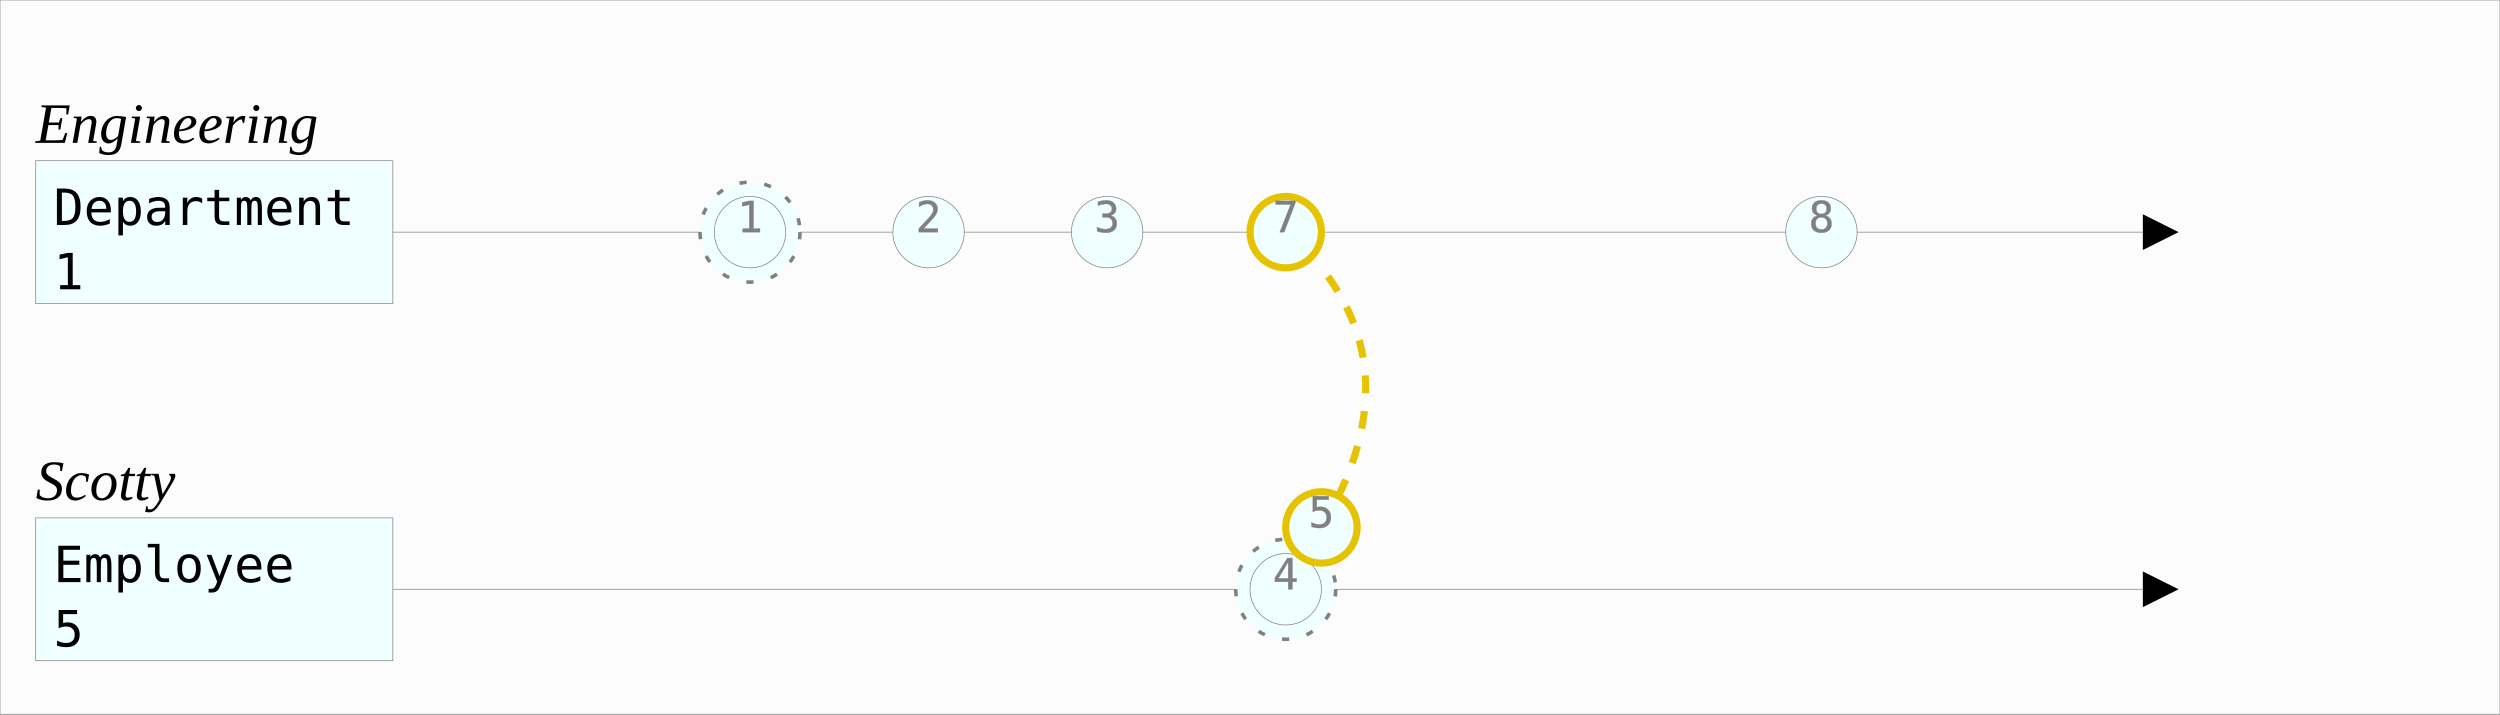
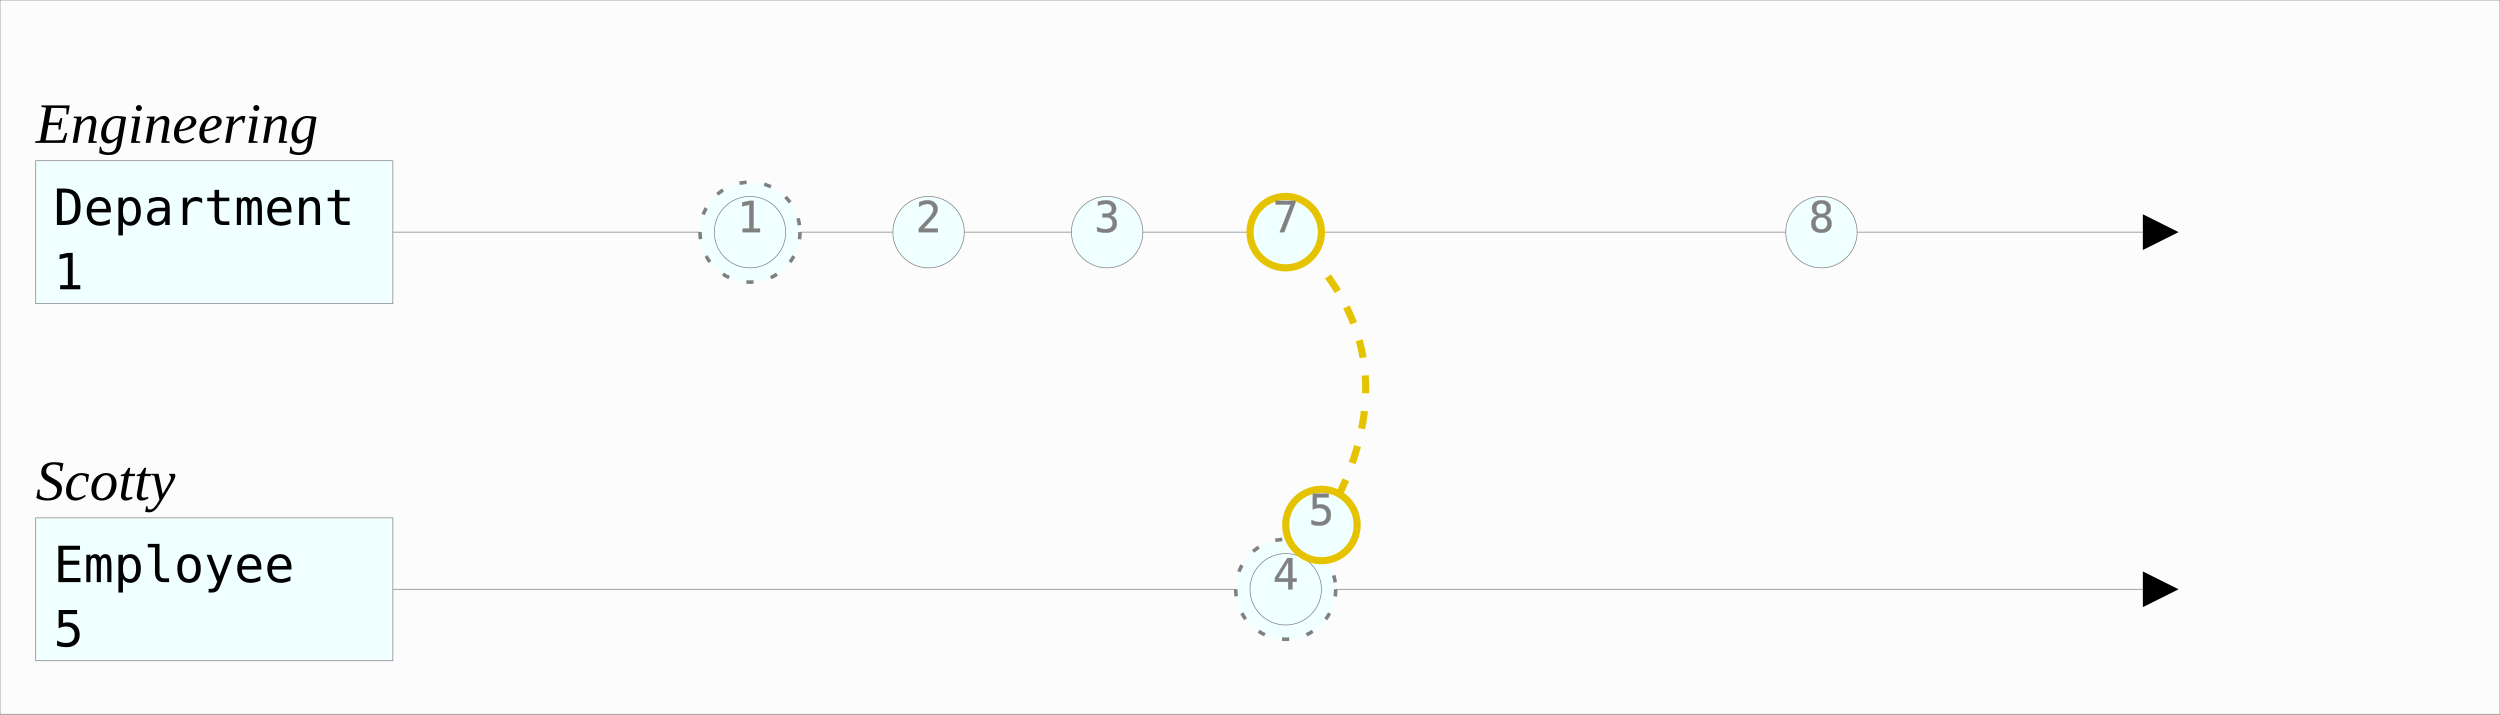
- <svg xmlns="http://www.w3.org/2000/svg" height="200" width="700.0">
-   <style>/*  */.background {
+ <svg xmlns="http://www.w3.org/2000/svg" width="700.0" height="200">
+   <style>/* &lt;![CDATA[ */.background {
  fill: #FCFCFC;
  stroke-width: 0.2;
  stroke: grey;
}
.aggregate rect {
  fill: azure;
  stroke-width: 0.2;
  stroke: grey;
}
.aggregate text {
  font-family: Menlo, monospace;
  font-size: 14px;
}
.aggregate .description {
  font-family: "Times New Roman", serif;
  font-size: 16px;
  font-style: italic;
}
.aggregate line {
  stroke: grey;
  stroke-width: 0.2;
}
.event path {
  fill: transparent;
  stroke-width: 2;
}
.event circle {
  fill: azure;
  stroke-width: 0.2;
  stroke: grey;
}
.event text {
  font-family: Menlo, monospace;
  font-size: 12px;
  stroke: grey;
  stroke-width: 0.1;
  fill: grey;
  text-anchor: middle;
  alignment-baseline: central;
}
.event circle.reverted {
  fill: lightgrey !important;
}
.event.reverted path {
  stroke-width: 0.2;
}
.event.Revert circle {
  fill: #ffe5e5;
}
.event.Revert path {
  stroke: red;
  stroke-dasharray: 5, 5;
  marker-end: url(#triangle);
}
.eventCreated {
  fill: #FCFCFC;
  stroke-width: 1 !important;
  stroke: #222;
}
.event.DeprecatedBy circle {
  fill: black;
}
.event.DeprecatedBy text {
  fill: white;
  stroke-width: 0;
  font-weight: 100;
}
.event.DeprecatedBy path {
  stroke: blue;
  stroke-dasharray: 5, 5;
  marker-end: url(#triangle);
}
.event.Deprecates circle {
  fill: #e6c300;
}
.event.Deprecates text {
  fill: white;
  font-weight: bold;
}
.event.Join circle {
  stroke-width: 2;
  stroke: #e6c300;
}
.event.Join path {
  stroke: #e6c300;
  stroke-dasharray: 5, 5;
}
.event.Disjoin circle {
  stroke-width: 2;
}
.event.Disjoin path {
  stroke: gray;
  stroke-dasharray: 2, 5;
}
- /*  */</style>
+ /* ]]&gt; */</style>
  <rect x="0" y="0" width="700.0" height="200" class="background" />
  <defs>
-     <marker id="triangle" viewBox="0 0 10 10" refX="0" refY="5" markerWidth="10" markerHeight="10" orient="auto" markerUnits="userSpaceOnUse">
+     <marker refX="0" refY="5" markerUnits="userSpaceOnUse" markerWidth="10" markerHeight="10" orient="auto" viewBox="0 0 10 10" id="triangle">
      <path d="M 0 0 L 10 5 L 0 10 z" />
    </marker>
  </defs>
-   <g id="aggregate1243575371" class="aggregate">
+   <g class="aggregate" id="aggregate814448726">
    <rect x="10" y="45" width="100" height="40" />
    <text x="15" y="63" class="type">Department</text>
    <text x="15" y="81" class="id">1</text>
    <text x="10" y="40" class="description">Engineering</text>
    <line x1="110" y1="65" x2="600.0" y2="65" class="eventLine" marker-end="url(#triangle)" />
  </g>
-   <g id="event840821323" class="event Normal ">
-     <circle cx="210" cy="65" r="14" stroke-dasharray="2, 5" class="eventCreated Normal" />
+   <g class="event Normal " id="event564100743">
+     <circle cx="210" cy="65.0" r="14" class="eventCreated Normal" stroke-dasharray="2, 5" />
    <circle cx="210" cy="65" r="10" class="event Normal " />
    <text x="210" y="65" class="eventId">1</text>
  </g>
-   <g id="event1010457675" class="event Normal ">
+   <g class="event Normal " id="event1299895250">
    <circle cx="260" cy="65" r="10" class="event Normal " />
    <text x="260" y="65" class="eventId">2</text>
  </g>
-   <g id="event230087339" class="event Normal ">
+   <g class="event Normal " id="event1271178557">
    <circle cx="310" cy="65" r="10" class="event Normal " />
    <text x="310" y="65" class="eventId">3</text>
  </g>
-   <g id="event1099226796" class="event Join ">
+   <g class="event Join " id="event1449968996">
    <circle cx="360" cy="65" r="10" class="event Join " />
    <text x="360" y="65" class="eventId">7</text>
  </g>
-   <g id="event479603557" class="event Normal ">
+   <g class="event Normal " id="event207479400">
    <circle cx="510" cy="65" r="10" class="event Normal " />
    <text x="510" y="65" class="eventId">8</text>
  </g>
-   <g id="aggregate1914762424" class="aggregate">
+   <g class="aggregate" id="aggregate396510322">
    <rect x="10" y="145" width="100" height="40" />
    <text x="15" y="163" class="type">Employee</text>
    <text x="15" y="181" class="id">5</text>
    <text x="10" y="140" class="description">Scotty</text>
    <line x1="110" y1="165" x2="600.0" y2="165" class="eventLine" marker-end="url(#triangle)" />
  </g>
-   <g id="event1232608213" class="event Normal ">
-     <circle cx="360" cy="165" r="14" stroke-dasharray="2, 5" class="eventCreated Normal" />
+   <g class="event Normal " id="event2032264950">
+     <circle cx="360" cy="165.0" r="14" class="eventCreated Normal" stroke-dasharray="2, 5" />
    <circle cx="360" cy="165" r="10" class="event Normal " />
    <text x="360" y="165" class="eventId">4</text>
  </g>
-   <g id="event779017704" class="event Join ">
+   <g class="event Join " id="event1230392147">
    <path d="M370 147.679 Q 394.804 106.34, 370 75" />
-     <circle cx="370" cy="147.679" r="10" class="event Join " />
-     <text x="370" y="147.679" class="eventId">5</text>
+     <circle cx="370" cy="147" r="10" class="event Join " />
+     <text x="370" y="147" class="eventId">5</text>
  </g>
</svg>
